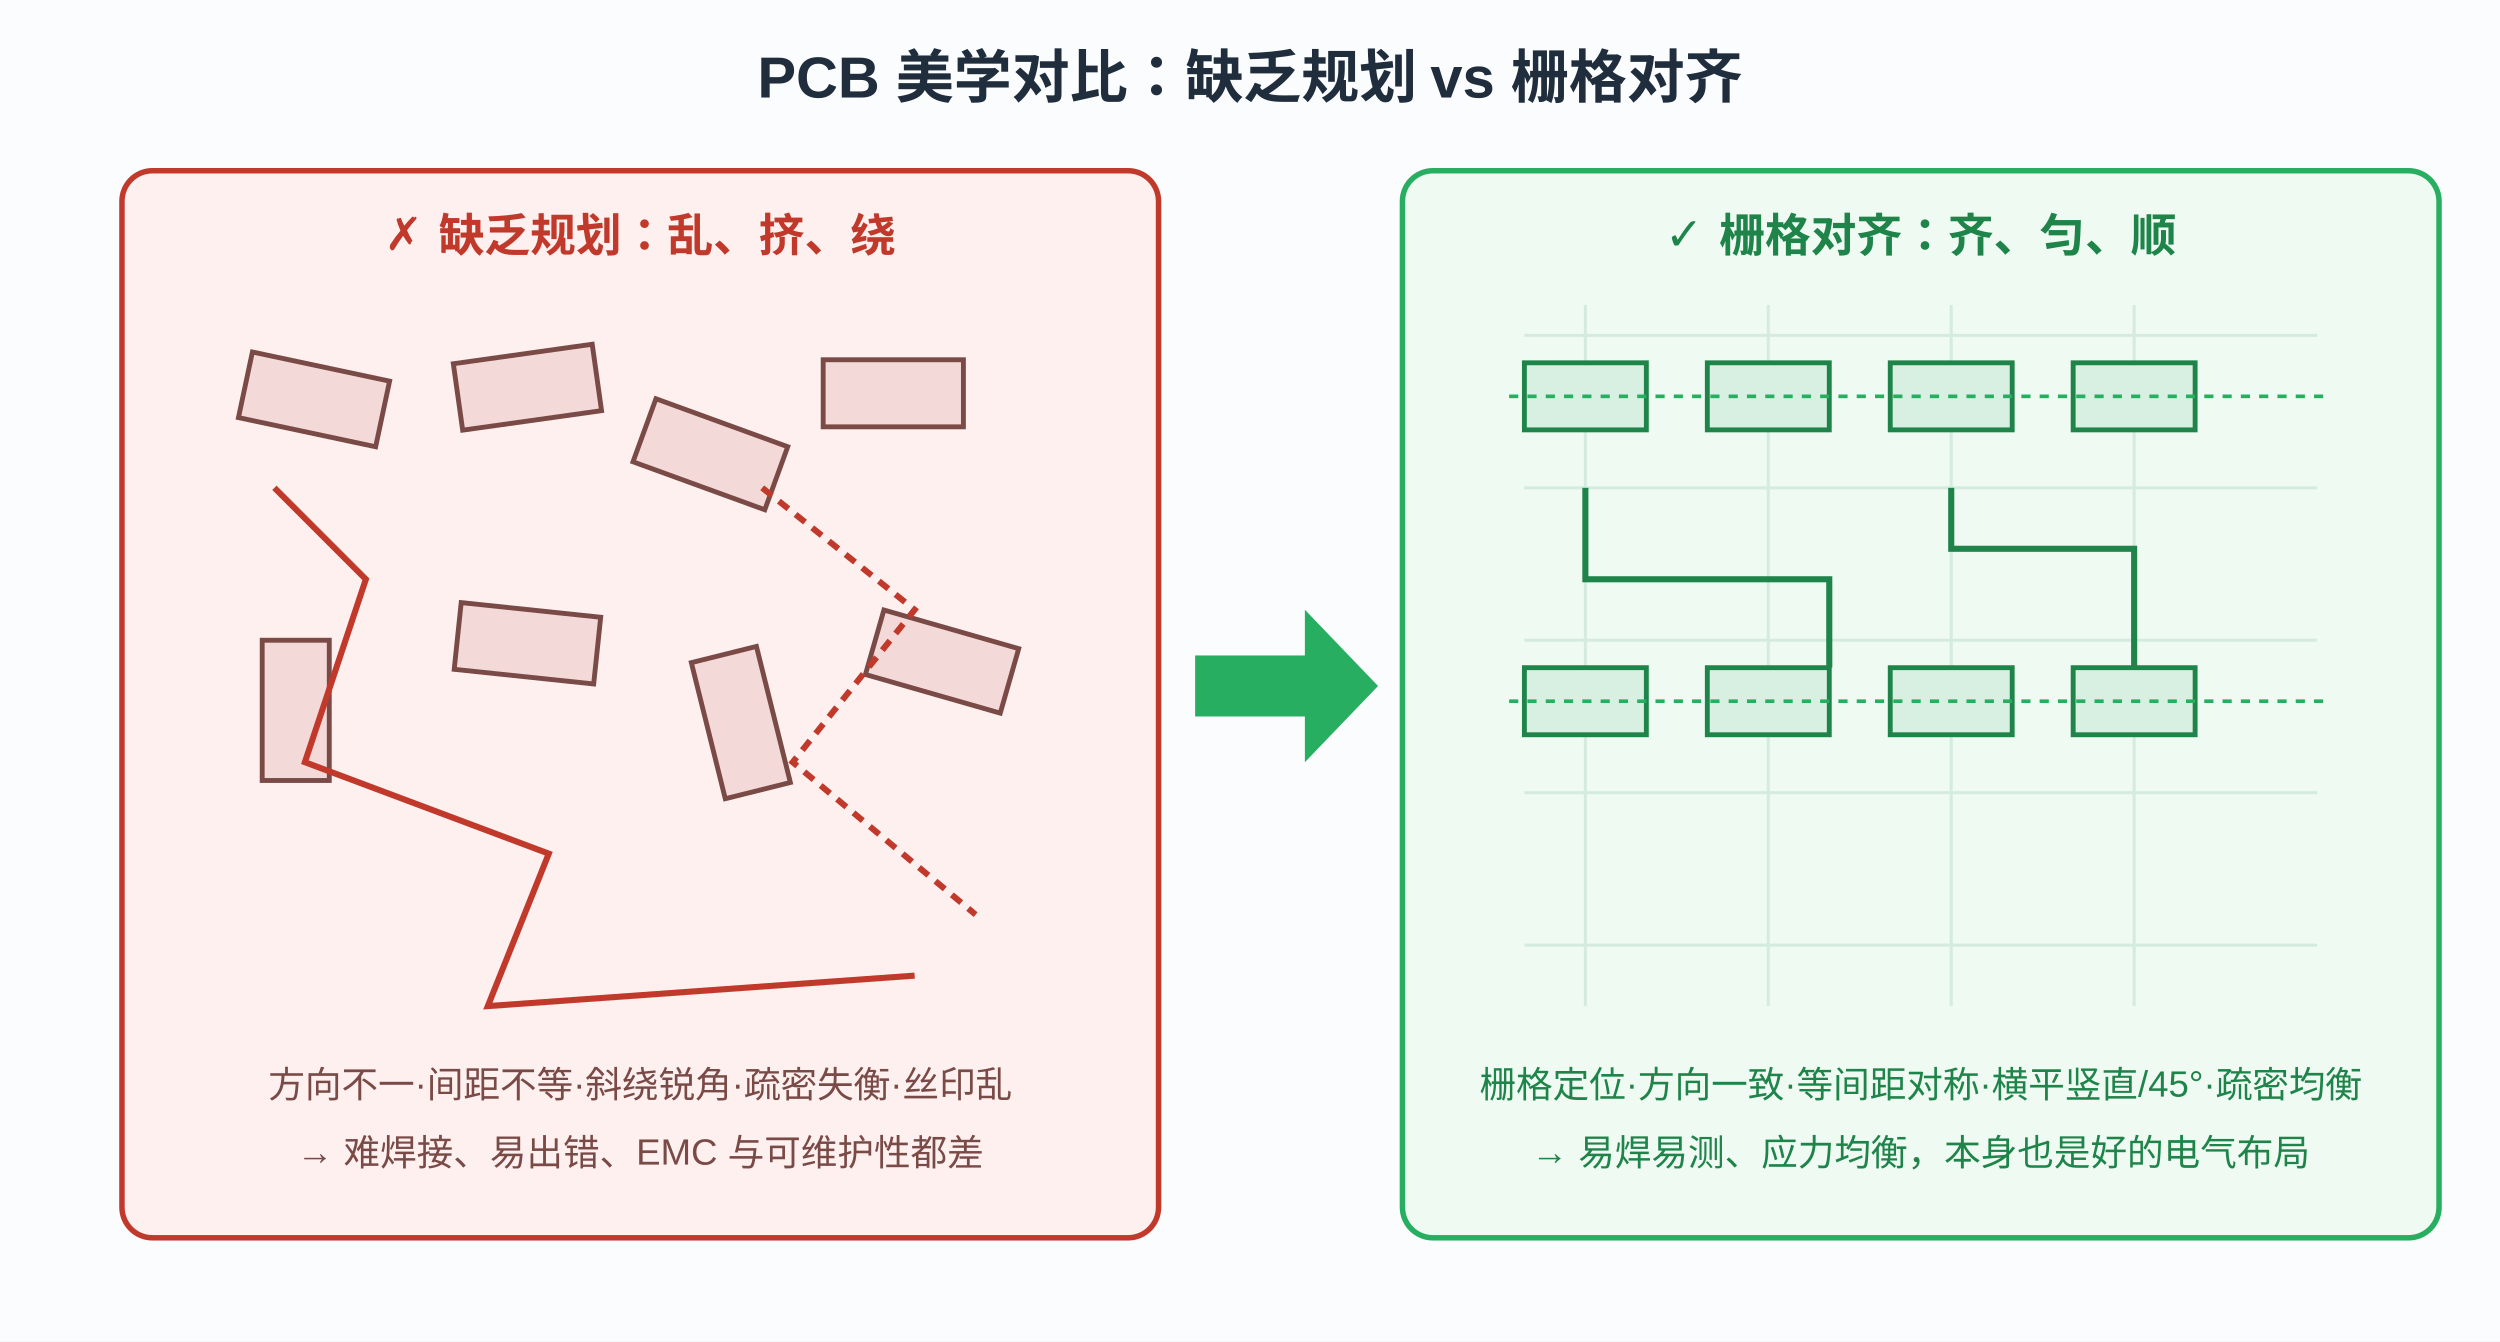
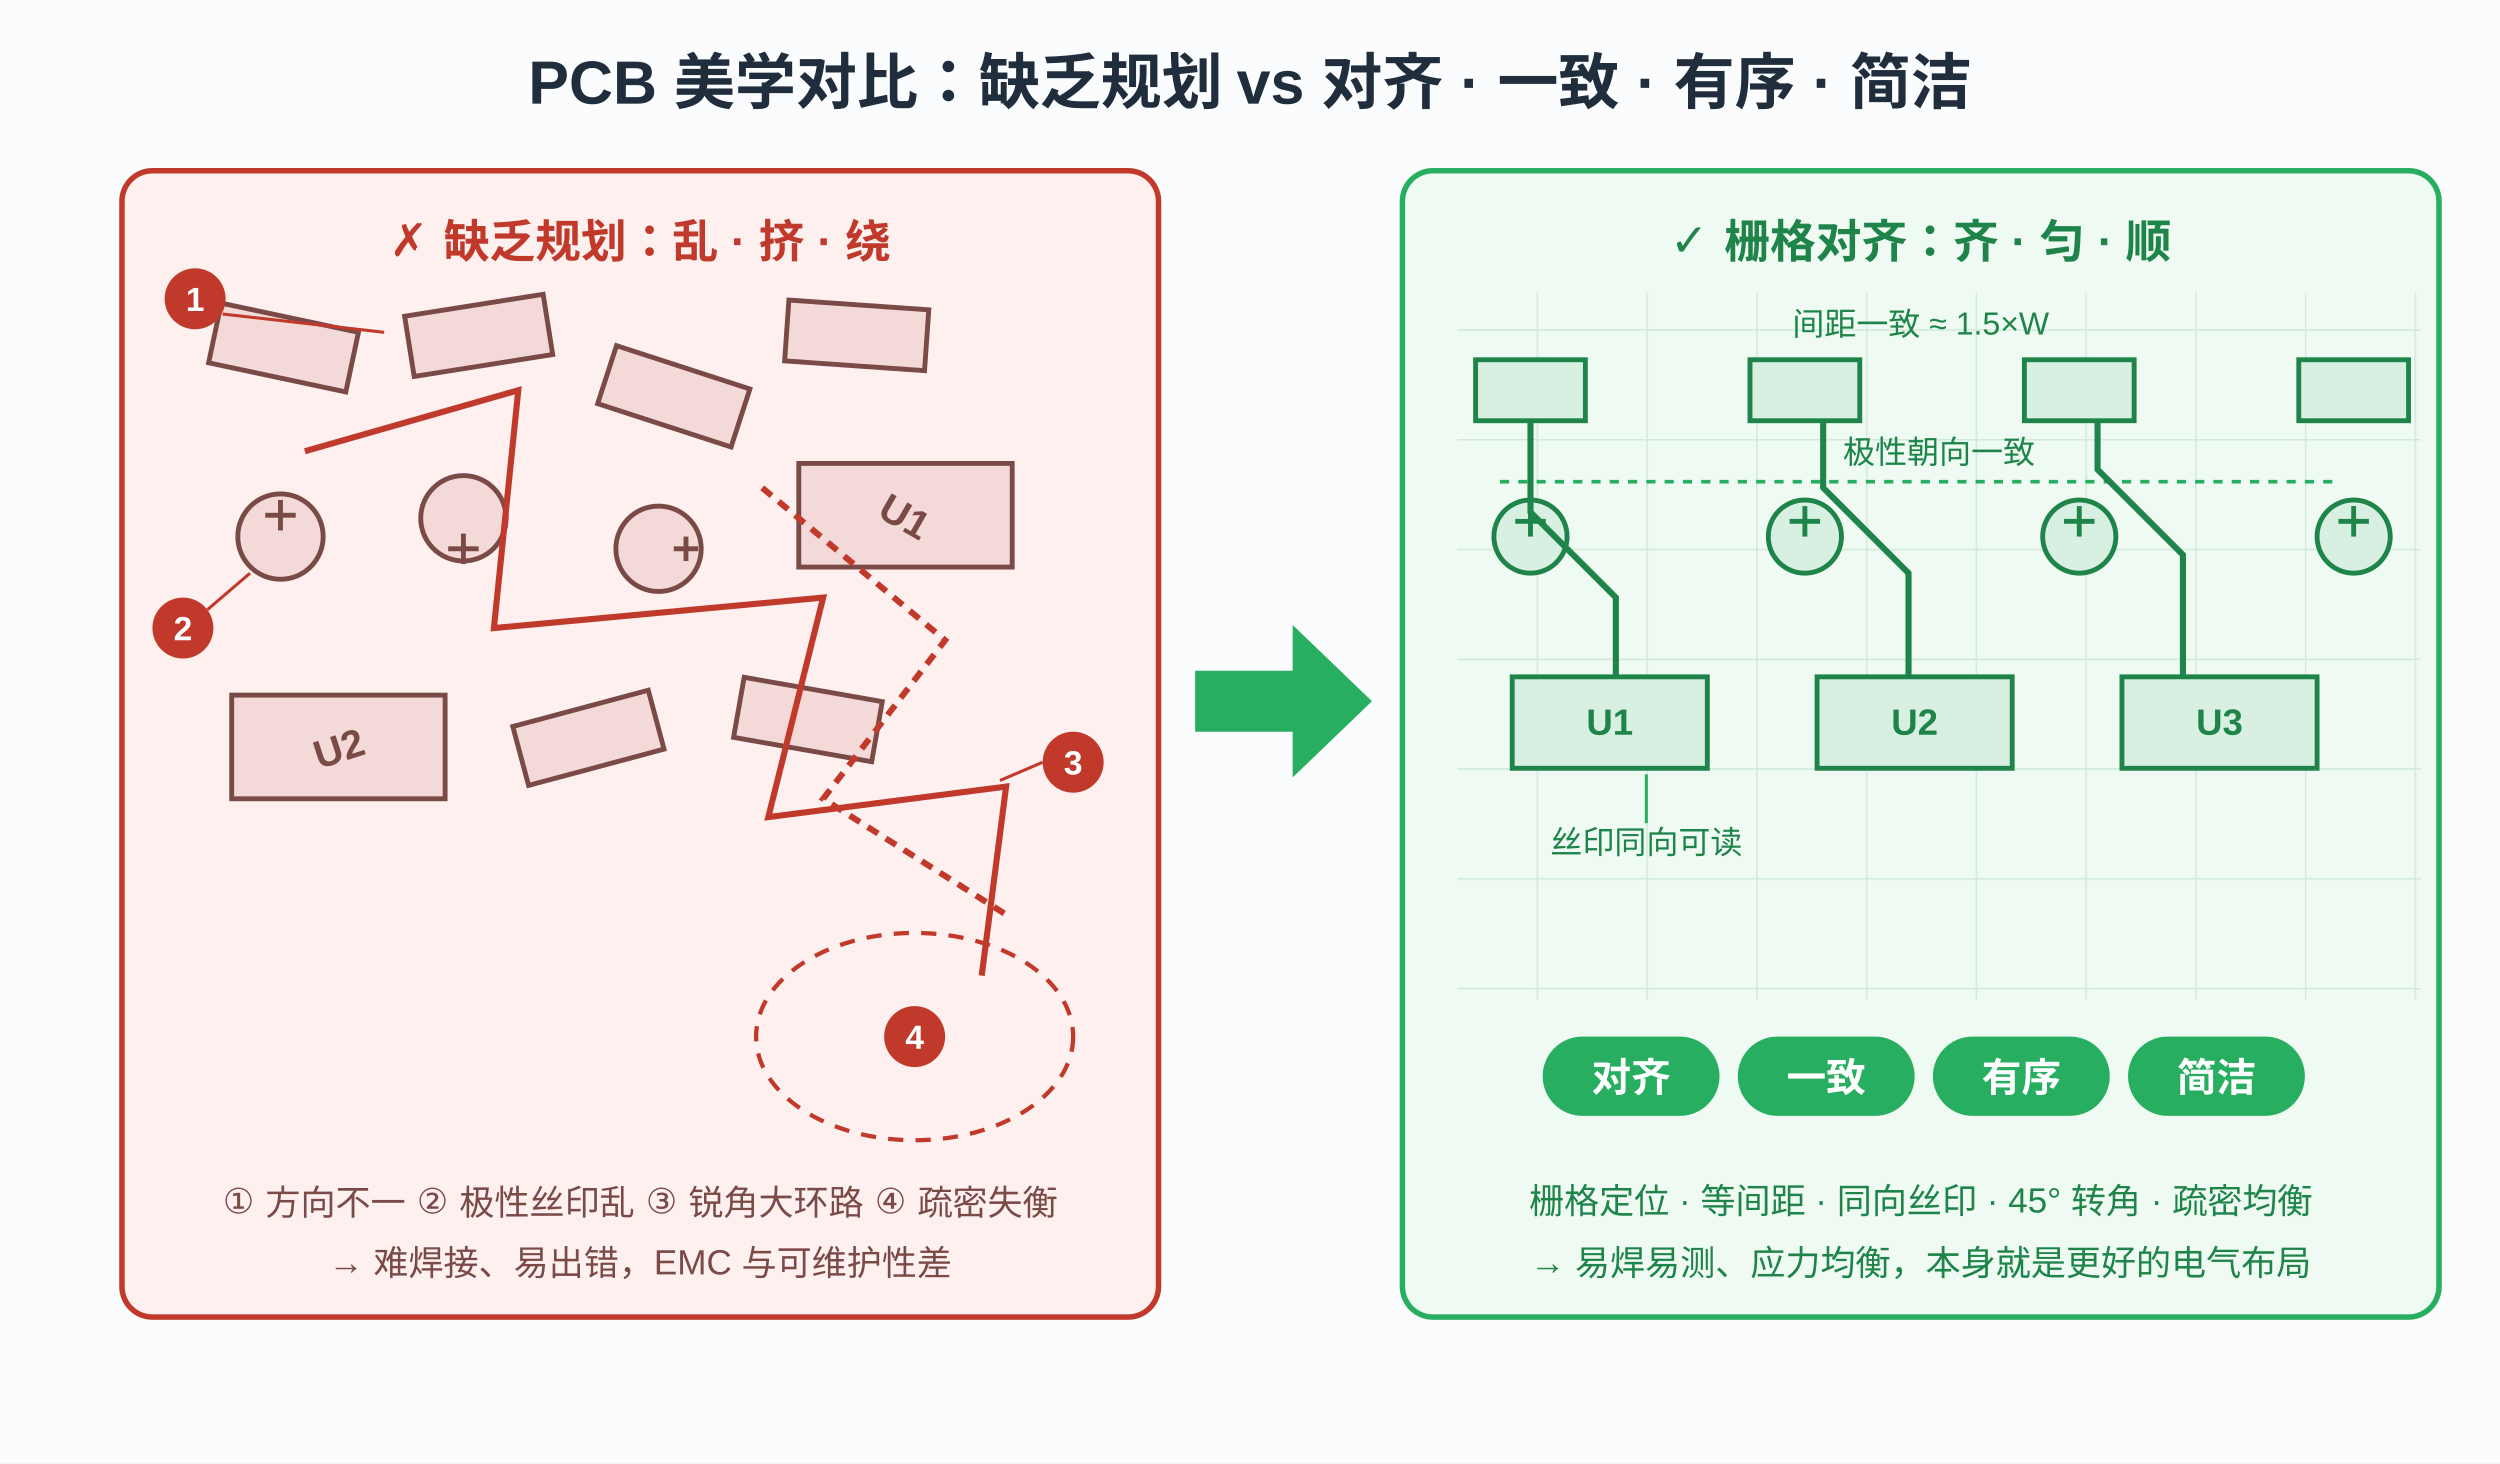
- <svg xmlns="http://www.w3.org/2000/svg" viewBox="0 0 820 440" font-family="'Microsoft YaHei','PingFang SC',Arial,sans-serif">
-   <rect width="820" height="440" fill="#fbfcfd" />
-   <text x="410" y="32" text-anchor="middle" font-size="19" font-weight="700" fill="#1f2d3d">PCB 美学对比：缺乏规划 vs 栅格对齐</text>
-   <rect x="40" y="56" width="340" height="350" rx="10" fill="#fdf0ef" stroke="#c0392b" stroke-width="1.8" />
-   <text x="210" y="82" text-anchor="middle" font-size="15" font-weight="700" fill="#c0392b">✗ 缺乏规划：乱、挤、绕</text>
-   <g stroke="#7a4a47" stroke-width="1.6" fill="#f3d9d7">
-     <rect x="80" y="120" width="46" height="22" transform="rotate(12 103 131)" />
-     <rect x="150" y="116" width="46" height="22" transform="rotate(-8 173 127)" />
-     <rect x="210" y="138" width="46" height="22" transform="rotate(20 233 149)" />
-     <rect x="270" y="118" width="46" height="22" />
+ <svg xmlns="http://www.w3.org/2000/svg" viewBox="0 0 820 480" font-family="'Microsoft YaHei','PingFang SC',Arial,sans-serif">
+   <defs>
+     <pattern id="grid3" width="36" height="36" patternUnits="userSpaceOnUse">
+       <path d="M36 0H0V36" fill="none" stroke="#d2e9dc" stroke-width="1" />
+     </pattern>
+   </defs>
+   <rect width="820" height="480" fill="#fbfcfd" />
+   <text x="410" y="34" text-anchor="middle" font-size="20" font-weight="700" fill="#1f2d3d">PCB 美学对比：缺乏规划 vs 对齐 · 一致 · 有序 · 简洁</text>
+   <rect x="40" y="56" width="340" height="376" rx="10" fill="#fdf0ef" stroke="#c0392b" stroke-width="1.8" />
+   <text x="210" y="84" text-anchor="middle" font-size="15" font-weight="700" fill="#c0392b">✗ 缺乏规划：乱 · 挤 · 绕</text>
+   <g fill="#f3d9d7" stroke="#7a4a47" stroke-width="1.6">
+     <rect x="70" y="104" width="46" height="20" transform="rotate(12 93 114)" />
+     <rect x="134" y="100" width="46" height="20" transform="rotate(-9 157 110)" />
+     <rect x="198" y="120" width="46" height="20" transform="rotate(18 221 130)" />
+     <rect x="258" y="100" width="46" height="20" transform="rotate(4 281 110)" />
+     <rect x="170" y="232" width="46" height="20" transform="rotate(-15 193 242)" />
+     <rect x="242" y="226" width="46" height="20" transform="rotate(10 265 236)" />
  </g>
-   <g stroke="#7a4a47" stroke-width="1.6" fill="#f3d9d7">
-     <rect x="86" y="210" width="22" height="46" />
-     <rect x="150" y="200" width="46" height="22" transform="rotate(6 173 211)" />
-     <rect x="232" y="214" width="22" height="46" transform="rotate(-14 243 237)" />
-     <rect x="286" y="206" width="46" height="22" transform="rotate(16 309 217)" />
+   <g fill="#f3d9d7" stroke="#7a4a47" stroke-width="1.6">
+     <circle cx="92" cy="176" r="14" />
+     <circle cx="152" cy="170" r="14" />
+     <circle cx="216" cy="180" r="14" />
  </g>
-   <polyline points="90,160 120,190 100,250 180,280 160,330 300,320" fill="none" stroke="#c0392b" stroke-width="2" />
-   <polyline points="250,160 300,200 260,250 320,300" fill="none" stroke="#c0392b" stroke-width="2" stroke-dasharray="4 3" />
-   <text x="210" y="360" text-anchor="middle" font-size="12" fill="#7a4a47">方向不一·间距不等·斜绕锐角·疏密失衡·丝印乱</text>
-   <text x="210" y="382" text-anchor="middle" font-size="12" fill="#7a4a47">→ 难焊接、易出错、EMC 与可维护性都差</text>
-   <g fill="#27ae60">
-     <path d="M392 215 L428 215 L428 200 L452 225 L428 250 L428 235 L392 235 z" />
+   <g stroke="#7a4a47" stroke-width="1.6">
+     <line x1="87" y1="169" x2="97" y2="169" />
+     <line x1="92" y1="164" x2="92" y2="174" />
+     <line x1="147" y1="180" x2="157" y2="180" />
+     <line x1="152" y1="175" x2="152" y2="185" />
+     <line x1="221" y1="180" x2="229" y2="180" />
+     <line x1="225" y1="176" x2="225" y2="184" />
  </g>
-   <rect x="460" y="56" width="340" height="350" rx="10" fill="#eefaf2" stroke="#27ae60" stroke-width="1.8" />
-   <text x="630" y="82" text-anchor="middle" font-size="15" font-weight="700" fill="#1e8449">✓ 栅格对齐：齐、匀、顺</text>
-   <g stroke="#d6ebe0" stroke-width="1">
-     <line x1="500" y1="110" x2="760" y2="110" />
-     <line x1="500" y1="160" x2="760" y2="160" />
-     <line x1="500" y1="210" x2="760" y2="210" />
-     <line x1="500" y1="260" x2="760" y2="260" />
-     <line x1="500" y1="310" x2="760" y2="310" />
-     <line x1="520" y1="100" x2="520" y2="330" />
-     <line x1="580" y1="100" x2="580" y2="330" />
-     <line x1="640" y1="100" x2="640" y2="330" />
-     <line x1="700" y1="100" x2="700" y2="330" />
+   <rect x="262" y="152" width="70" height="34" fill="#f3d9d7" stroke="#7a4a47" stroke-width="1.6" />
+   <text x="297" y="174" text-anchor="middle" font-size="13" font-weight="700" fill="#7a4a47" transform="rotate(30 297 169)">U1</text>
+   <rect x="76" y="228" width="70" height="34" fill="#f3d9d7" stroke="#7a4a47" stroke-width="1.6" />
+   <text x="111" y="250" text-anchor="middle" font-size="13" font-weight="700" fill="#7a4a47" transform="rotate(-18 111 245)">U2</text>
+   <polyline points="100,148 170,128 162,206 270,196 252,268 330,258 322,320" fill="none" stroke="#c0392b" stroke-width="2" />
+   <polyline points="250,160 310,210 270,262 330,300" fill="none" stroke="#c0392b" stroke-width="2" stroke-dasharray="4 3" />
+   <ellipse cx="300" cy="340" rx="52" ry="34" fill="none" stroke="#c0392b" stroke-width="1.4" stroke-dasharray="5 4" />
+   <circle cx="300" cy="340" r="10" fill="#c0392b" />
+   <text x="300" y="344" text-anchor="middle" font-size="11" font-weight="700" fill="#ffffff">4</text>
+   <circle cx="64" cy="98" r="10" fill="#c0392b" />
+   <text x="64" y="102" text-anchor="middle" font-size="11" font-weight="700" fill="#ffffff">1</text>
+   <line x1="73" y1="103" x2="126" y2="109" stroke="#c0392b" stroke-width="1" />
+   <circle cx="60" cy="206" r="10" fill="#c0392b" />
+   <text x="60" y="210" text-anchor="middle" font-size="11" font-weight="700" fill="#ffffff">2</text>
+   <line x1="68" y1="200" x2="82" y2="188" stroke="#c0392b" stroke-width="1" />
+   <circle cx="352" cy="250" r="10" fill="#c0392b" />
+   <text x="352" y="254" text-anchor="middle" font-size="11" font-weight="700" fill="#ffffff">3</text>
+   <line x1="342" y1="250" x2="328" y2="256" stroke="#c0392b" stroke-width="1" />
+   <text x="210" y="398" text-anchor="middle" font-size="11.5" fill="#7a4a47">① 方向不一 ② 极性丝印乱 ③ 锐角大环路 ④ 疏密失衡</text>
+   <text x="210" y="418" text-anchor="middle" font-size="11.5" fill="#7a4a47">→ 难焊接、易出错，EMC 与可维护性差</text>
+   <path d="M392 220 L424 220 L424 205 L450 230 L424 255 L424 240 L392 240 z" fill="#27ae60" />
+   <rect x="460" y="56" width="340" height="376" rx="10" fill="#eefaf2" stroke="#27ae60" stroke-width="1.8" />
+   <text x="630" y="84" text-anchor="middle" font-size="15" font-weight="700" fill="#1e8449">✓ 栅格对齐：齐 · 匀 · 顺</text>
+   <rect x="478" y="96" width="316" height="232" fill="url(#grid3)" />
+   <g fill="#d8f0e1" stroke="#1e8449" stroke-width="1.6">
+     <rect x="484" y="118" width="36" height="20" />
+     <rect x="574" y="118" width="36" height="20" />
+     <rect x="664" y="118" width="36" height="20" />
+     <rect x="754" y="118" width="36" height="20" />
  </g>
-   <g stroke="#1e8449" stroke-width="1.6" fill="#d8f0e1">
-     <rect x="500" y="119" width="40" height="22" />
-     <rect x="560" y="119" width="40" height="22" />
-     <rect x="620" y="119" width="40" height="22" />
-     <rect x="680" y="119" width="40" height="22" />
-     <rect x="500" y="219" width="40" height="22" />
-     <rect x="560" y="219" width="40" height="22" />
-     <rect x="620" y="219" width="40" height="22" />
-     <rect x="680" y="219" width="40" height="22" />
+   <text x="630" y="110" text-anchor="middle" font-size="10.5" fill="#1e8449">间距一致 ≈ 1.5×W</text>
+   <line x1="492" y1="158" x2="768" y2="158" stroke="#27ae60" stroke-width="1.2" stroke-dasharray="3 3" />
+   <text x="636" y="152" text-anchor="middle" font-size="10.5" fill="#1e8449">极性朝向一致</text>
+   <g fill="#d8f0e1" stroke="#1e8449" stroke-width="1.6">
+     <circle cx="502" cy="176" r="12" />
+     <circle cx="592" cy="176" r="12" />
+     <circle cx="682" cy="176" r="12" />
+     <circle cx="772" cy="176" r="12" />
  </g>
-   <g stroke="#27ae60" stroke-width="1.2" stroke-dasharray="3 3">
-     <line x1="495" y1="130" x2="765" y2="130" />
-     <line x1="495" y1="230" x2="765" y2="230" />
+   <g stroke="#1e8449" stroke-width="1.6">
+     <line x1="497" y1="171" x2="507" y2="171" />
+     <line x1="502" y1="166" x2="502" y2="176" />
+     <line x1="587" y1="171" x2="597" y2="171" />
+     <line x1="592" y1="166" x2="592" y2="176" />
+     <line x1="677" y1="171" x2="687" y2="171" />
+     <line x1="682" y1="166" x2="682" y2="176" />
+     <line x1="767" y1="171" x2="777" y2="171" />
+     <line x1="772" y1="166" x2="772" y2="176" />
  </g>
-   <polyline points="520,160 520,190 600,190 600,219" fill="none" stroke="#1e8449" stroke-width="2" />
-   <polyline points="640,160 640,180 700,180 700,219" fill="none" stroke="#1e8449" stroke-width="2" />
-   <text x="630" y="360" text-anchor="middle" font-size="12" fill="#1e8449">栅格定位·方向一致·等间距对称·横平竖直/45°·疏密均衡</text>
-   <text x="630" y="382" text-anchor="middle" font-size="12" fill="#1e8449">→ 易焊易测、应力均衡，本身也是好的电气布局</text>
+   <g fill="#d8f0e1" stroke="#1e8449" stroke-width="1.6">
+     <rect x="496" y="222" width="64" height="30" />
+     <rect x="596" y="222" width="64" height="30" />
+     <rect x="696" y="222" width="64" height="30" />
+   </g>
+   <text x="528" y="241" text-anchor="middle" font-size="12" font-weight="700" fill="#1e8449">U1</text>
+   <text x="628" y="241" text-anchor="middle" font-size="12" font-weight="700" fill="#1e8449">U2</text>
+   <text x="728" y="241" text-anchor="middle" font-size="12" font-weight="700" fill="#1e8449">U3</text>
+   <text x="540" y="280" text-anchor="middle" font-size="10.5" fill="#1e8449">丝印同向可读</text>
+   <line x1="540" y1="270" x2="540" y2="254" stroke="#27ae60" stroke-width="1" />
+   <polyline points="502,138 502,168 530,196 530,222" fill="none" stroke="#1e8449" stroke-width="2" />
+   <polyline points="598,138 598,160 626,188 626,222" fill="none" stroke="#1e8449" stroke-width="2" />
+   <polyline points="688,138 688,154 716,182 716,222" fill="none" stroke="#1e8449" stroke-width="2" />
+   <g>
+     <rect x="506" y="340" width="58" height="26" rx="13" fill="#27ae60" />
+     <text x="535" y="358" text-anchor="middle" font-size="13" font-weight="700" fill="#ffffff">对齐</text>
+     <rect x="570" y="340" width="58" height="26" rx="13" fill="#27ae60" />
+     <text x="599" y="358" text-anchor="middle" font-size="13" font-weight="700" fill="#ffffff">一致</text>
+     <rect x="634" y="340" width="58" height="26" rx="13" fill="#27ae60" />
+     <text x="663" y="358" text-anchor="middle" font-size="13" font-weight="700" fill="#ffffff">有序</text>
+     <rect x="698" y="340" width="58" height="26" rx="13" fill="#27ae60" />
+     <text x="727" y="358" text-anchor="middle" font-size="13" font-weight="700" fill="#ffffff">简洁</text>
+   </g>
+   <text x="630" y="398" text-anchor="middle" font-size="11.5" fill="#1e8449">栅格定位 · 等间距 · 同向丝印 · 45° 转角 · 疏密均衡</text>
+   <text x="630" y="418" text-anchor="middle" font-size="11.5" fill="#1e8449">→ 易焊易测、应力均衡，本身就是更好的电气布局</text>
</svg>
